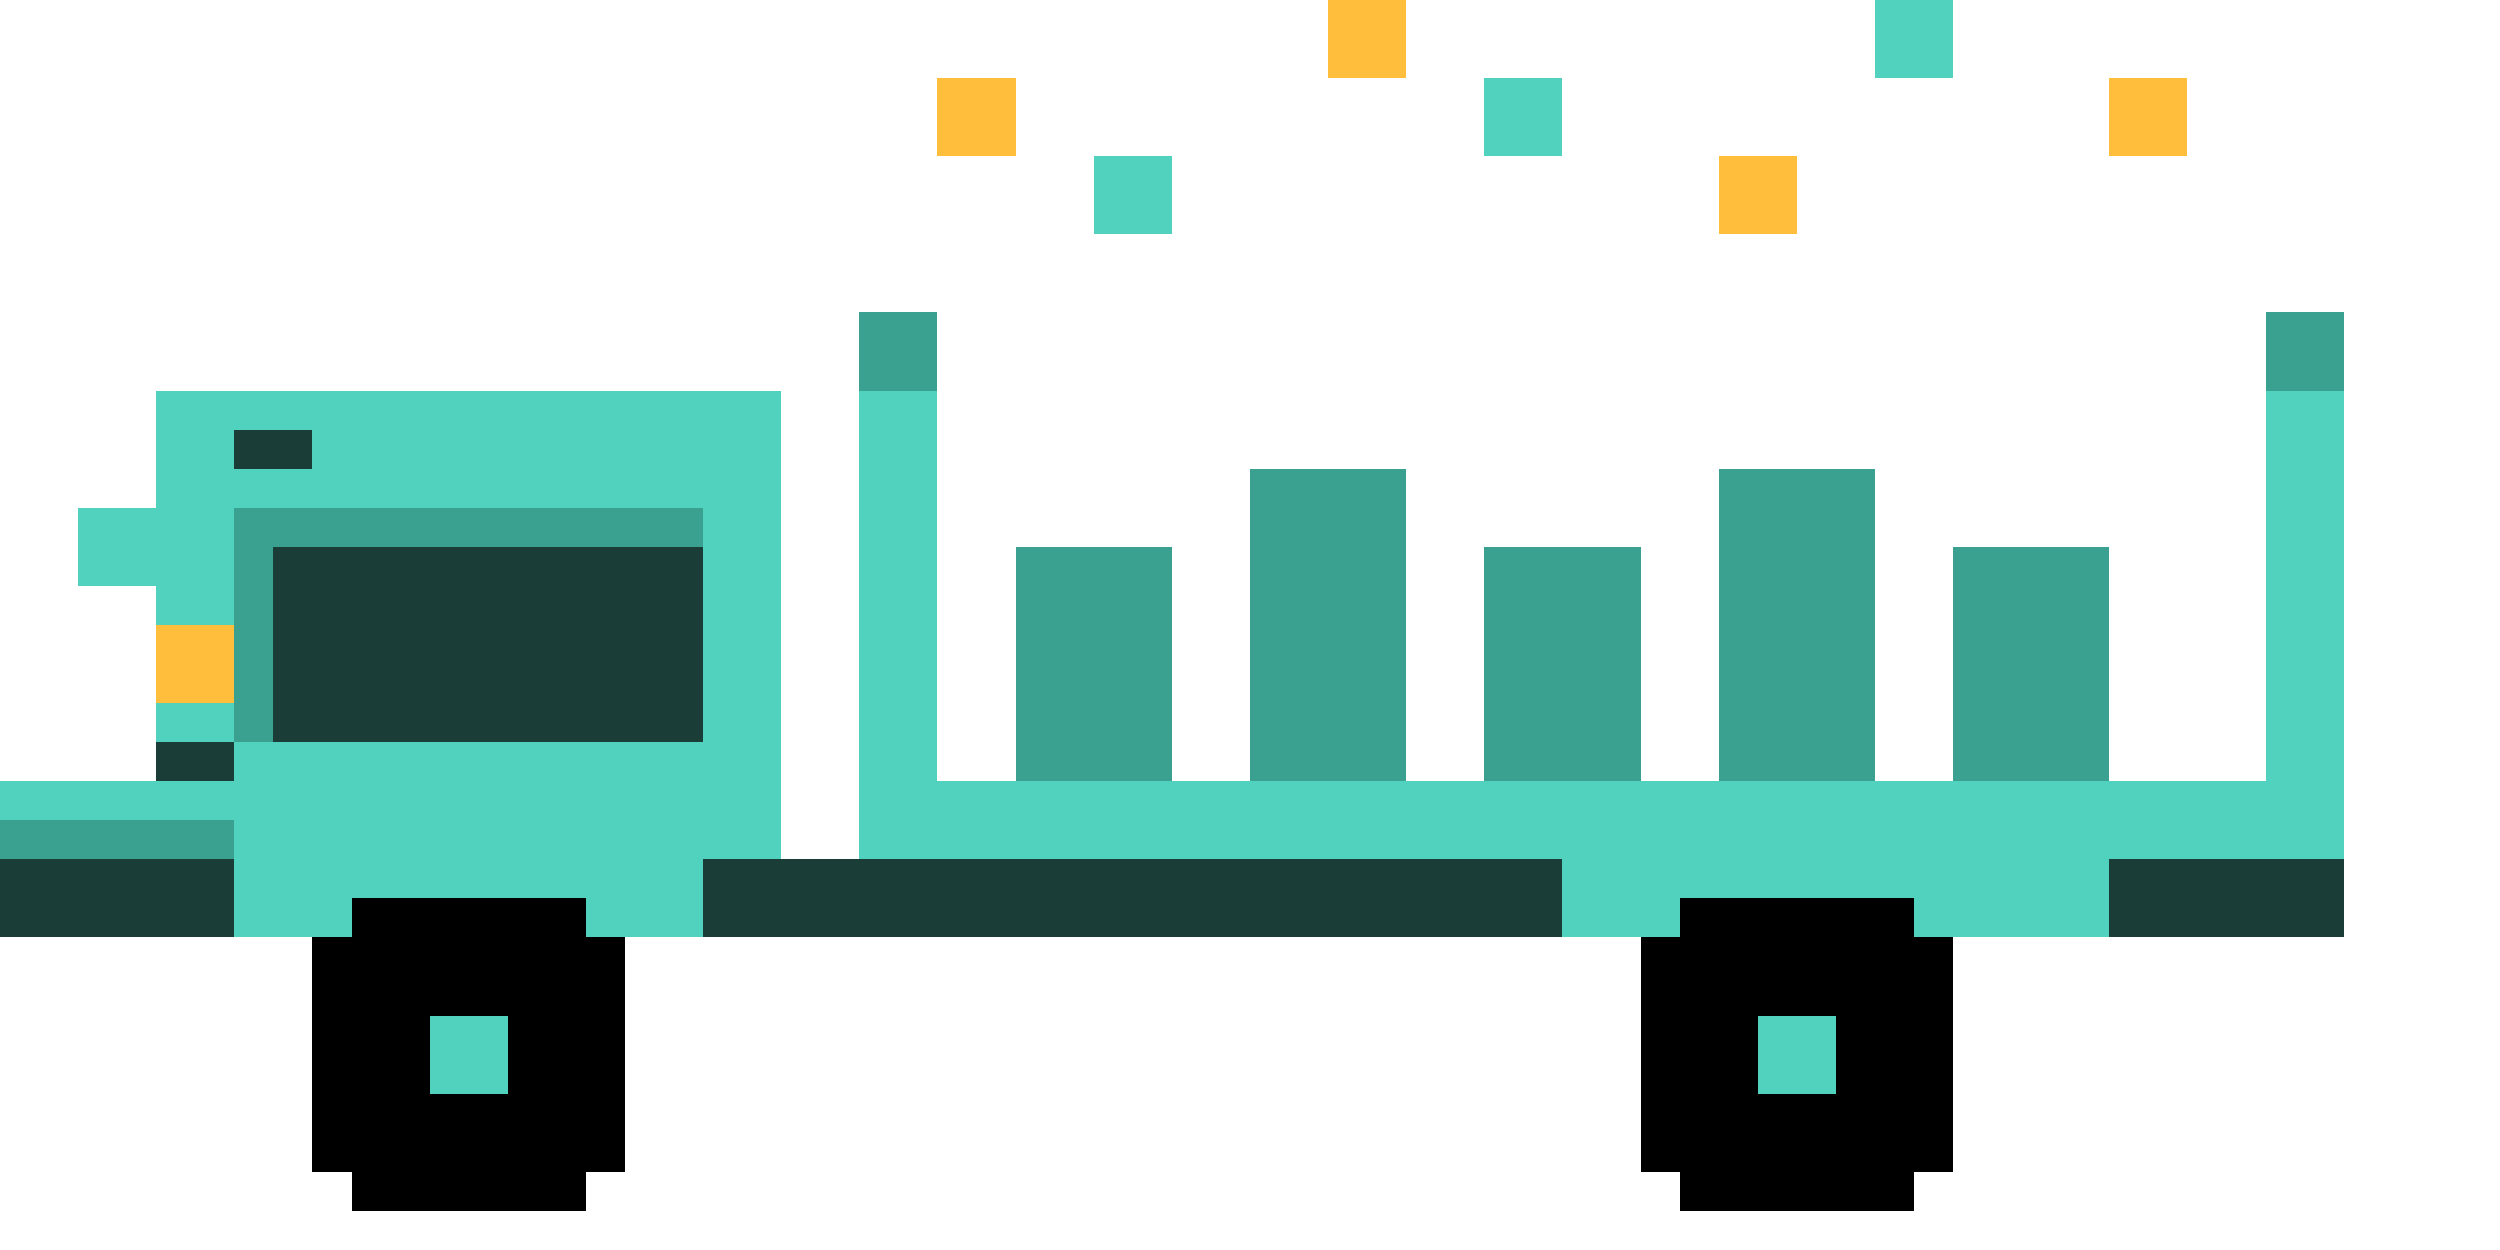
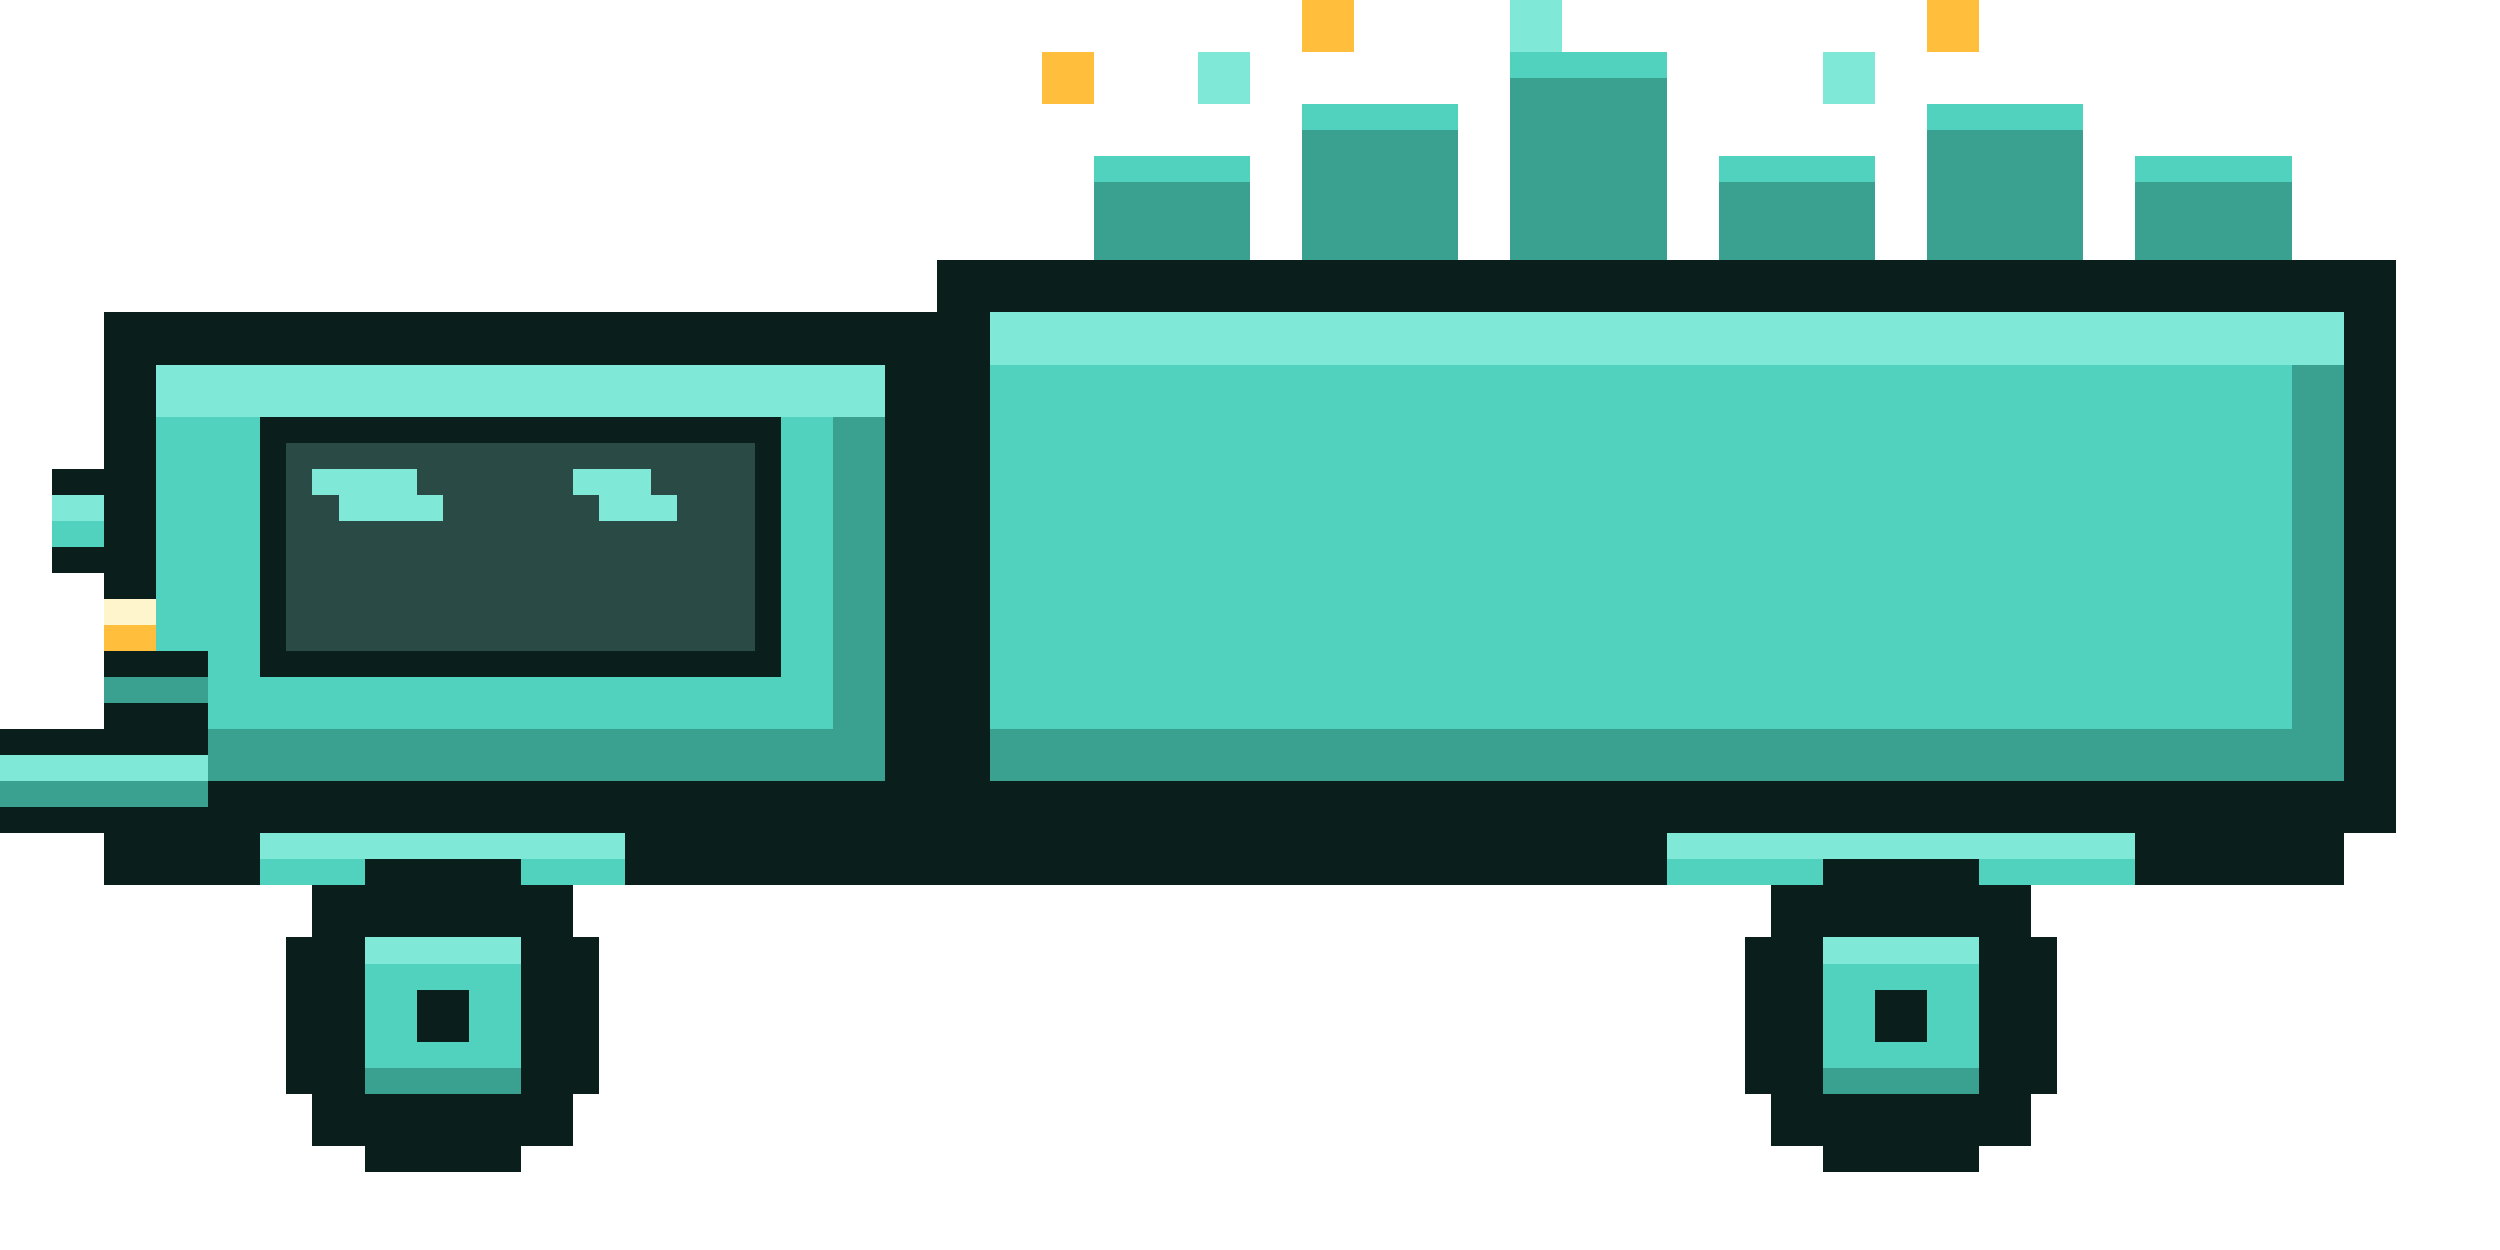
- <svg xmlns="http://www.w3.org/2000/svg" viewBox="0 0 64 32" shape-rendering="crispEdges" aria-label="The InfoDump dump truck mascot">
+ <svg xmlns="http://www.w3.org/2000/svg" viewBox="0 0 96 48" shape-rendering="crispEdges" aria-label="The InfoDump dump truck mascot">
  <g fill="#ffbe3c">
-     <rect x="24" y="2" width="2" height="2" />
-     <rect x="34" y="0" width="2" height="2" />
-     <rect x="44" y="4" width="2" height="2" />
-     <rect x="54" y="2" width="2" height="2" />
+     <rect x="40" y="2" width="2" height="2" />
+     <rect x="50" y="0" width="2" height="2" />
+     <rect x="62" y="2" width="2" height="2" />
+     <rect x="74" y="0" width="2" height="2" />
  </g>
-   <g fill="#50d2be">
-     <rect x="28" y="4" width="2" height="2" />
-     <rect x="38" y="2" width="2" height="2" />
-     <rect x="48" y="0" width="2" height="2" />
+   <g fill="#7fe8d6">
+     <rect x="46" y="2" width="2" height="2" />
+     <rect x="58" y="0" width="2" height="2" />
+     <rect x="70" y="2" width="2" height="2" />
  </g>
-   <rect x="58" y="8" width="2" height="14" fill="#50d2be" />
-   <rect x="58" y="8" width="2" height="2" fill="#3aa090" />
-   <rect x="22" y="8" width="2" height="14" fill="#50d2be" />
-   <rect x="22" y="8" width="2" height="2" fill="#3aa090" />
-   <rect x="24" y="20" width="34" height="2" fill="#50d2be" />
-   <rect x="26" y="14" width="4" height="6" fill="#3aa090" />
-   <rect x="32" y="12" width="4" height="8" fill="#3aa090" />
-   <rect x="38" y="14" width="4" height="6" fill="#3aa090" />
-   <rect x="44" y="12" width="4" height="8" fill="#3aa090" />
-   <rect x="50" y="14" width="4" height="6" fill="#3aa090" />
-   <rect x="4" y="10" width="16" height="2" fill="#50d2be" />
-   <rect x="4" y="12" width="16" height="10" fill="#50d2be" />
-   <rect x="6" y="11" width="2" height="1" fill="#1a3d38" />
-   <rect x="6" y="13" width="12" height="6" fill="#1a3d38" />
-   <rect x="6" y="13" width="12" height="1" fill="#3aa090" />
-   <rect x="6" y="13" width="1" height="6" fill="#3aa090" />
-   <rect x="2" y="13" width="2" height="2" fill="#50d2be" />
-   <rect x="4" y="16" width="2" height="2" fill="#ffbe3c" />
-   <rect x="4" y="19" width="2" height="1" fill="#1a3d38" />
-   <rect x="4" y="21" width="2" height="1" fill="#1a3d38" />
-   <rect x="0" y="20" width="6" height="2" fill="#3aa090" />
-   <rect x="0" y="20" width="6" height="1" fill="#50d2be" />
-   <rect x="0" y="22" width="60" height="2" fill="#1a3d38" />
-   <rect x="6" y="22" width="12" height="2" fill="#50d2be" />
-   <rect x="40" y="22" width="14" height="2" fill="#50d2be" />
-   <rect x="8" y="24" width="8" height="6" fill="#000" />
-   <rect x="9" y="23" width="6" height="1" fill="#000" />
-   <rect x="9" y="30" width="6" height="1" fill="#000" />
-   <rect x="11" y="26" width="2" height="2" fill="#50d2be" />
-   <rect x="42" y="24" width="8" height="6" fill="#000" />
-   <rect x="43" y="23" width="6" height="1" fill="#000" />
-   <rect x="43" y="30" width="6" height="1" fill="#000" />
-   <rect x="45" y="26" width="2" height="2" fill="#50d2be" />
+   <rect x="42" y="6" width="6" height="6" fill="#3aa090" />
+   <rect x="42" y="6" width="6" height="1" fill="#50d2be" />
+   <rect x="50" y="4" width="6" height="8" fill="#3aa090" />
+   <rect x="50" y="4" width="6" height="1" fill="#50d2be" />
+   <rect x="58" y="2" width="6" height="10" fill="#3aa090" />
+   <rect x="58" y="2" width="6" height="1" fill="#50d2be" />
+   <rect x="66" y="6" width="6" height="6" fill="#3aa090" />
+   <rect x="66" y="6" width="6" height="1" fill="#50d2be" />
+   <rect x="74" y="4" width="6" height="8" fill="#3aa090" />
+   <rect x="74" y="4" width="6" height="1" fill="#50d2be" />
+   <rect x="82" y="6" width="6" height="6" fill="#3aa090" />
+   <rect x="82" y="6" width="6" height="1" fill="#50d2be" />
+   <rect x="36" y="10" width="56" height="22" fill="#0a1f1c" />
+   <rect x="38" y="12" width="52" height="18" fill="#50d2be" />
+   <rect x="38" y="12" width="52" height="2" fill="#7fe8d6" />
+   <rect x="88" y="14" width="2" height="14" fill="#3aa090" />
+   <rect x="38" y="28" width="52" height="2" fill="#3aa090" />
+   <rect x="4" y="12" width="32" height="20" fill="#0a1f1c" />
+   <rect x="6" y="14" width="28" height="16" fill="#50d2be" />
+   <rect x="6" y="14" width="28" height="2" fill="#7fe8d6" />
+   <rect x="32" y="16" width="2" height="14" fill="#3aa090" />
+   <rect x="6" y="28" width="28" height="2" fill="#3aa090" />
+   <rect x="10" y="16" width="20" height="10" fill="#0a1f1c" />
+   <rect x="11" y="17" width="18" height="8" fill="#2a4a45" />
+   <rect x="12" y="18" width="4" height="1" fill="#7fe8d6" />
+   <rect x="13" y="19" width="4" height="1" fill="#7fe8d6" />
+   <rect x="22" y="18" width="3" height="1" fill="#7fe8d6" />
+   <rect x="23" y="19" width="3" height="1" fill="#7fe8d6" />
+   <rect x="2" y="18" width="2" height="4" fill="#0a1f1c" />
+   <rect x="2" y="19" width="2" height="2" fill="#50d2be" />
+   <rect x="2" y="19" width="2" height="1" fill="#7fe8d6" />
+   <rect x="4" y="22" width="2" height="3" fill="#0a1f1c" />
+   <rect x="4" y="23" width="2" height="2" fill="#ffbe3c" />
+   <rect x="4" y="23" width="2" height="1" fill="#fff5cc" />
+   <rect x="4" y="25" width="4" height="3" fill="#0a1f1c" />
+   <rect x="4" y="26" width="4" height="1" fill="#3aa090" />
+   <rect x="0" y="28" width="8" height="4" fill="#0a1f1c" />
+   <rect x="0" y="29" width="8" height="2" fill="#3aa090" />
+   <rect x="0" y="29" width="8" height="1" fill="#7fe8d6" />
+   <rect x="4" y="32" width="86" height="2" fill="#0a1f1c" />
+   <rect x="10" y="32" width="14" height="2" fill="#50d2be" />
+   <rect x="10" y="32" width="14" height="1" fill="#7fe8d6" />
+   <rect x="64" y="32" width="18" height="2" fill="#50d2be" />
+   <rect x="64" y="32" width="18" height="1" fill="#7fe8d6" />
+   <rect x="12" y="34" width="10" height="10" fill="#0a1f1c" />
+   <rect x="14" y="33" width="6" height="1" fill="#0a1f1c" />
+   <rect x="14" y="44" width="6" height="1" fill="#0a1f1c" />
+   <rect x="11" y="36" width="1" height="6" fill="#0a1f1c" />
+   <rect x="22" y="36" width="1" height="6" fill="#0a1f1c" />
+   <rect x="14" y="36" width="6" height="6" fill="#50d2be" />
+   <rect x="14" y="36" width="6" height="1" fill="#7fe8d6" />
+   <rect x="14" y="41" width="6" height="1" fill="#3aa090" />
+   <rect x="16" y="38" width="2" height="2" fill="#0a1f1c" />
+   <rect x="68" y="34" width="10" height="10" fill="#0a1f1c" />
+   <rect x="70" y="33" width="6" height="1" fill="#0a1f1c" />
+   <rect x="70" y="44" width="6" height="1" fill="#0a1f1c" />
+   <rect x="67" y="36" width="1" height="6" fill="#0a1f1c" />
+   <rect x="78" y="36" width="1" height="6" fill="#0a1f1c" />
+   <rect x="70" y="36" width="6" height="6" fill="#50d2be" />
+   <rect x="70" y="36" width="6" height="1" fill="#7fe8d6" />
+   <rect x="70" y="41" width="6" height="1" fill="#3aa090" />
+   <rect x="72" y="38" width="2" height="2" fill="#0a1f1c" />
</svg>
